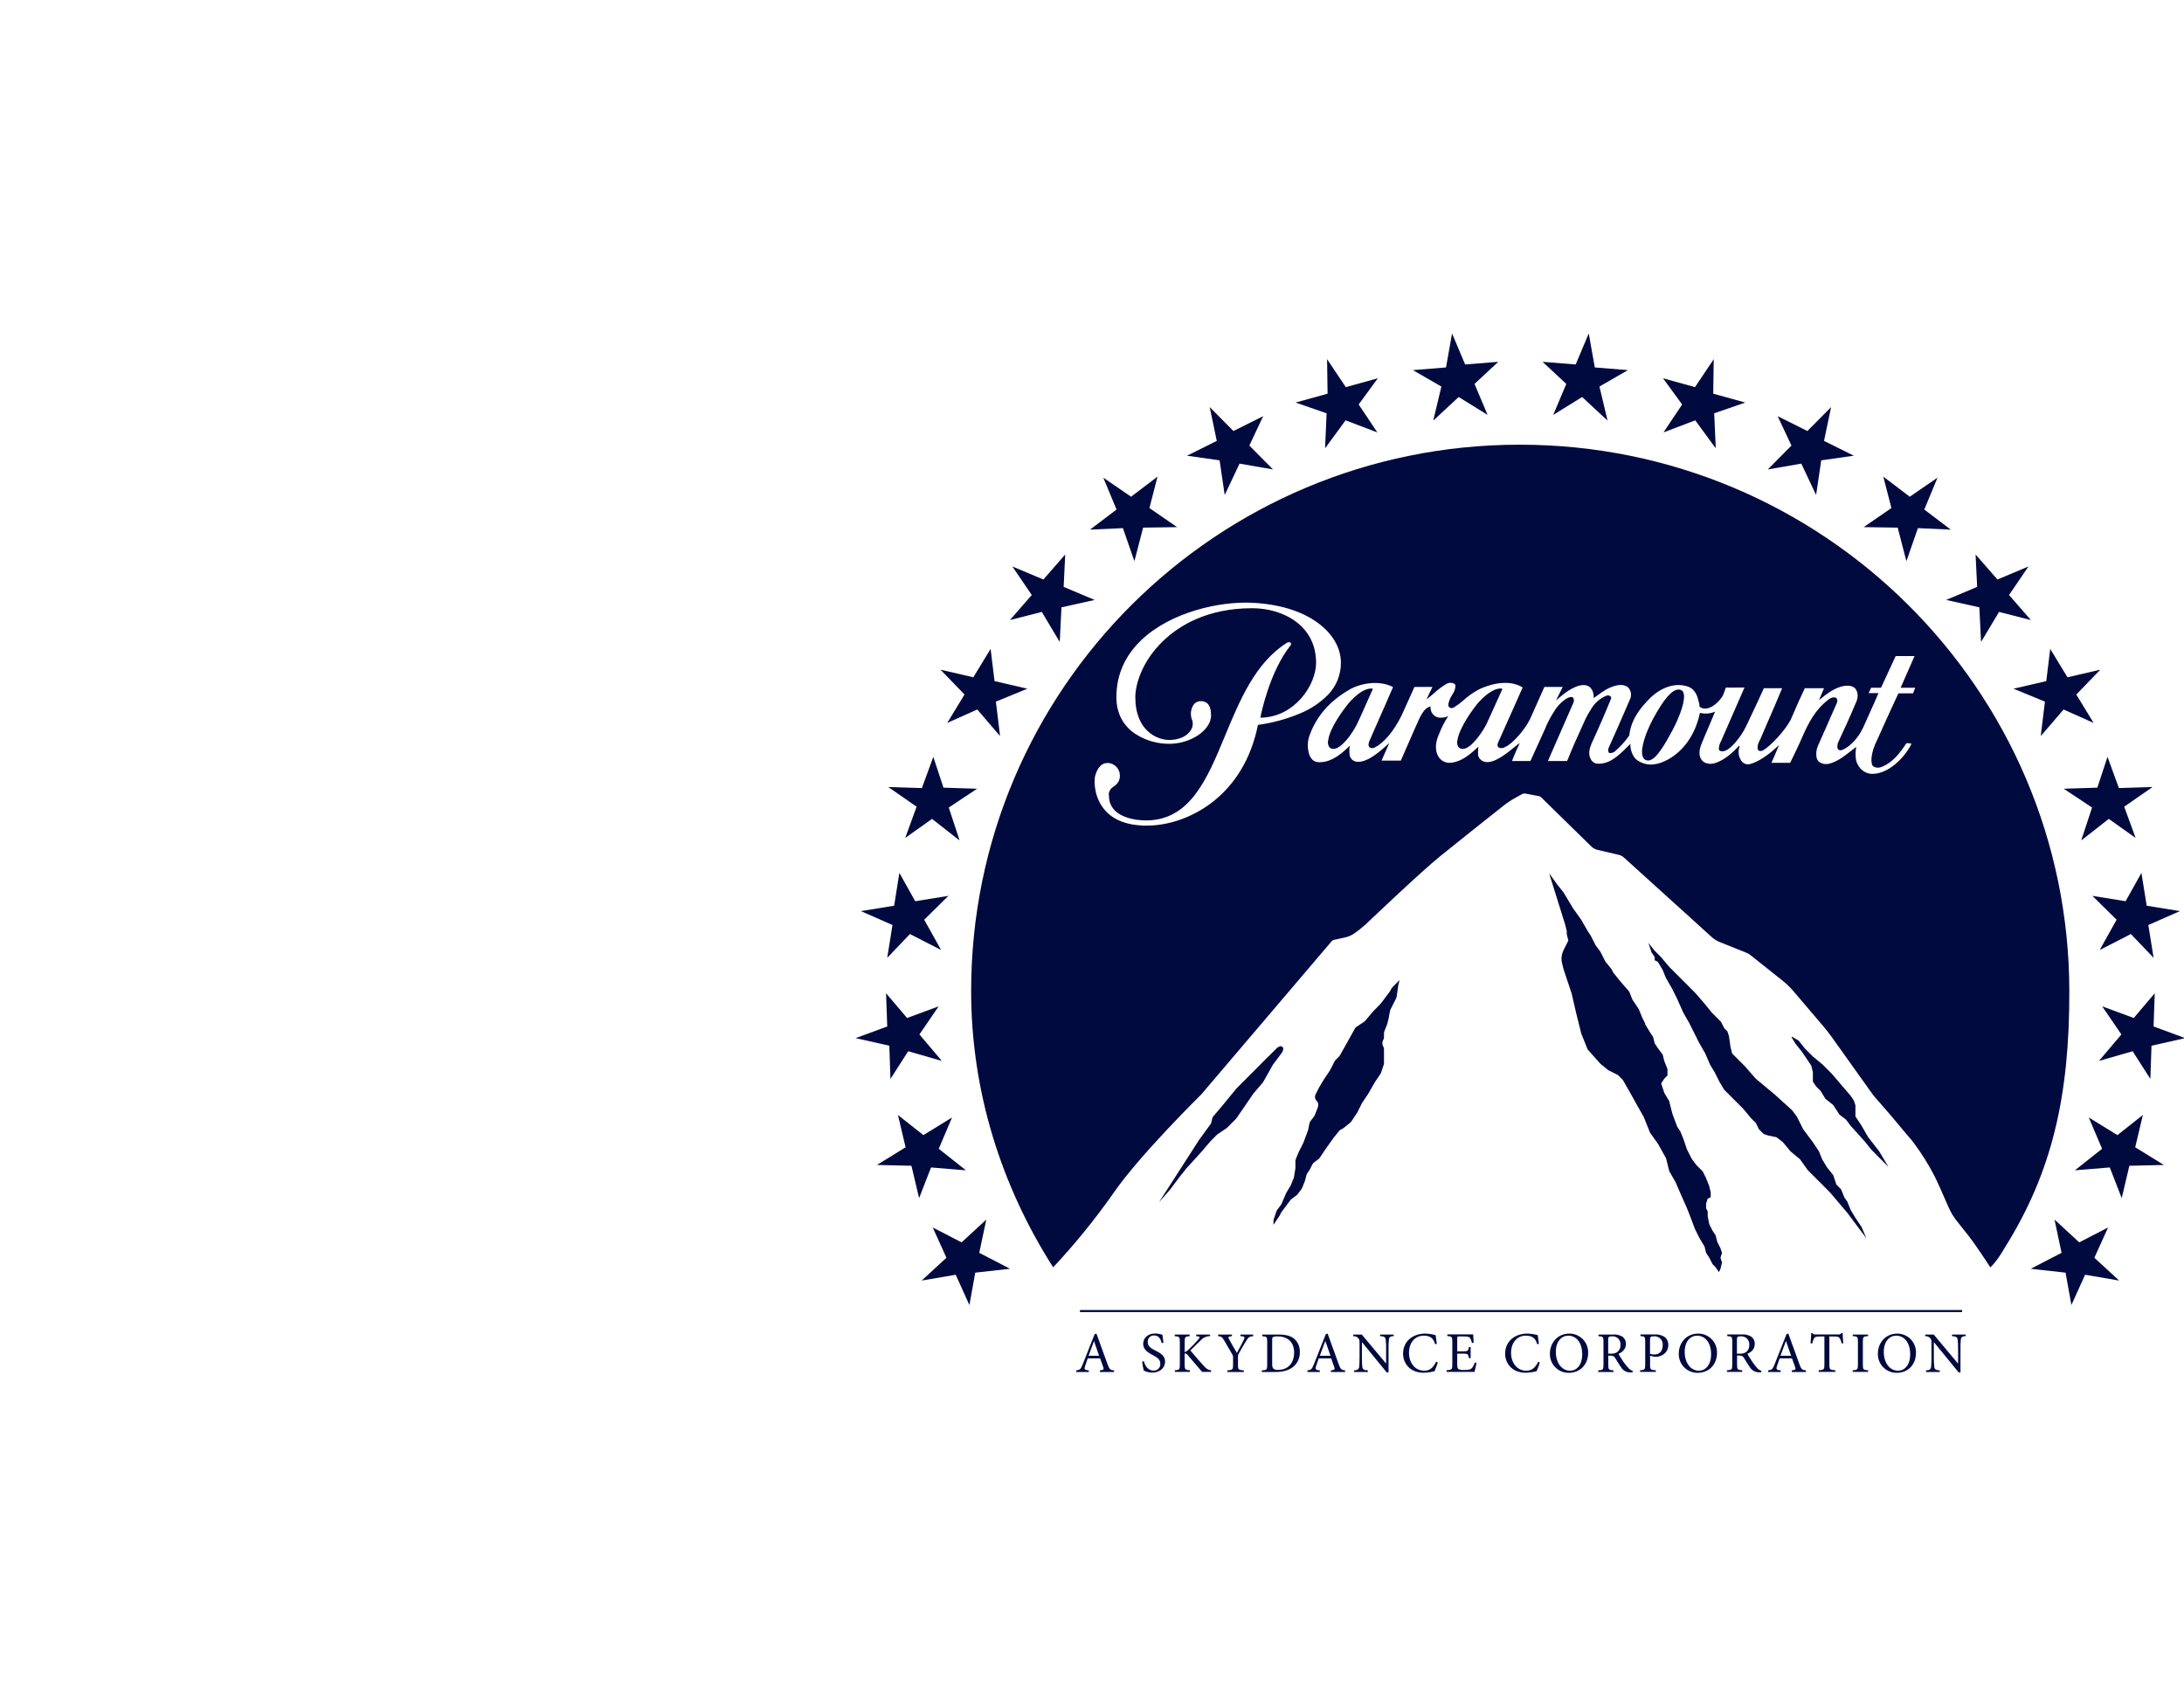
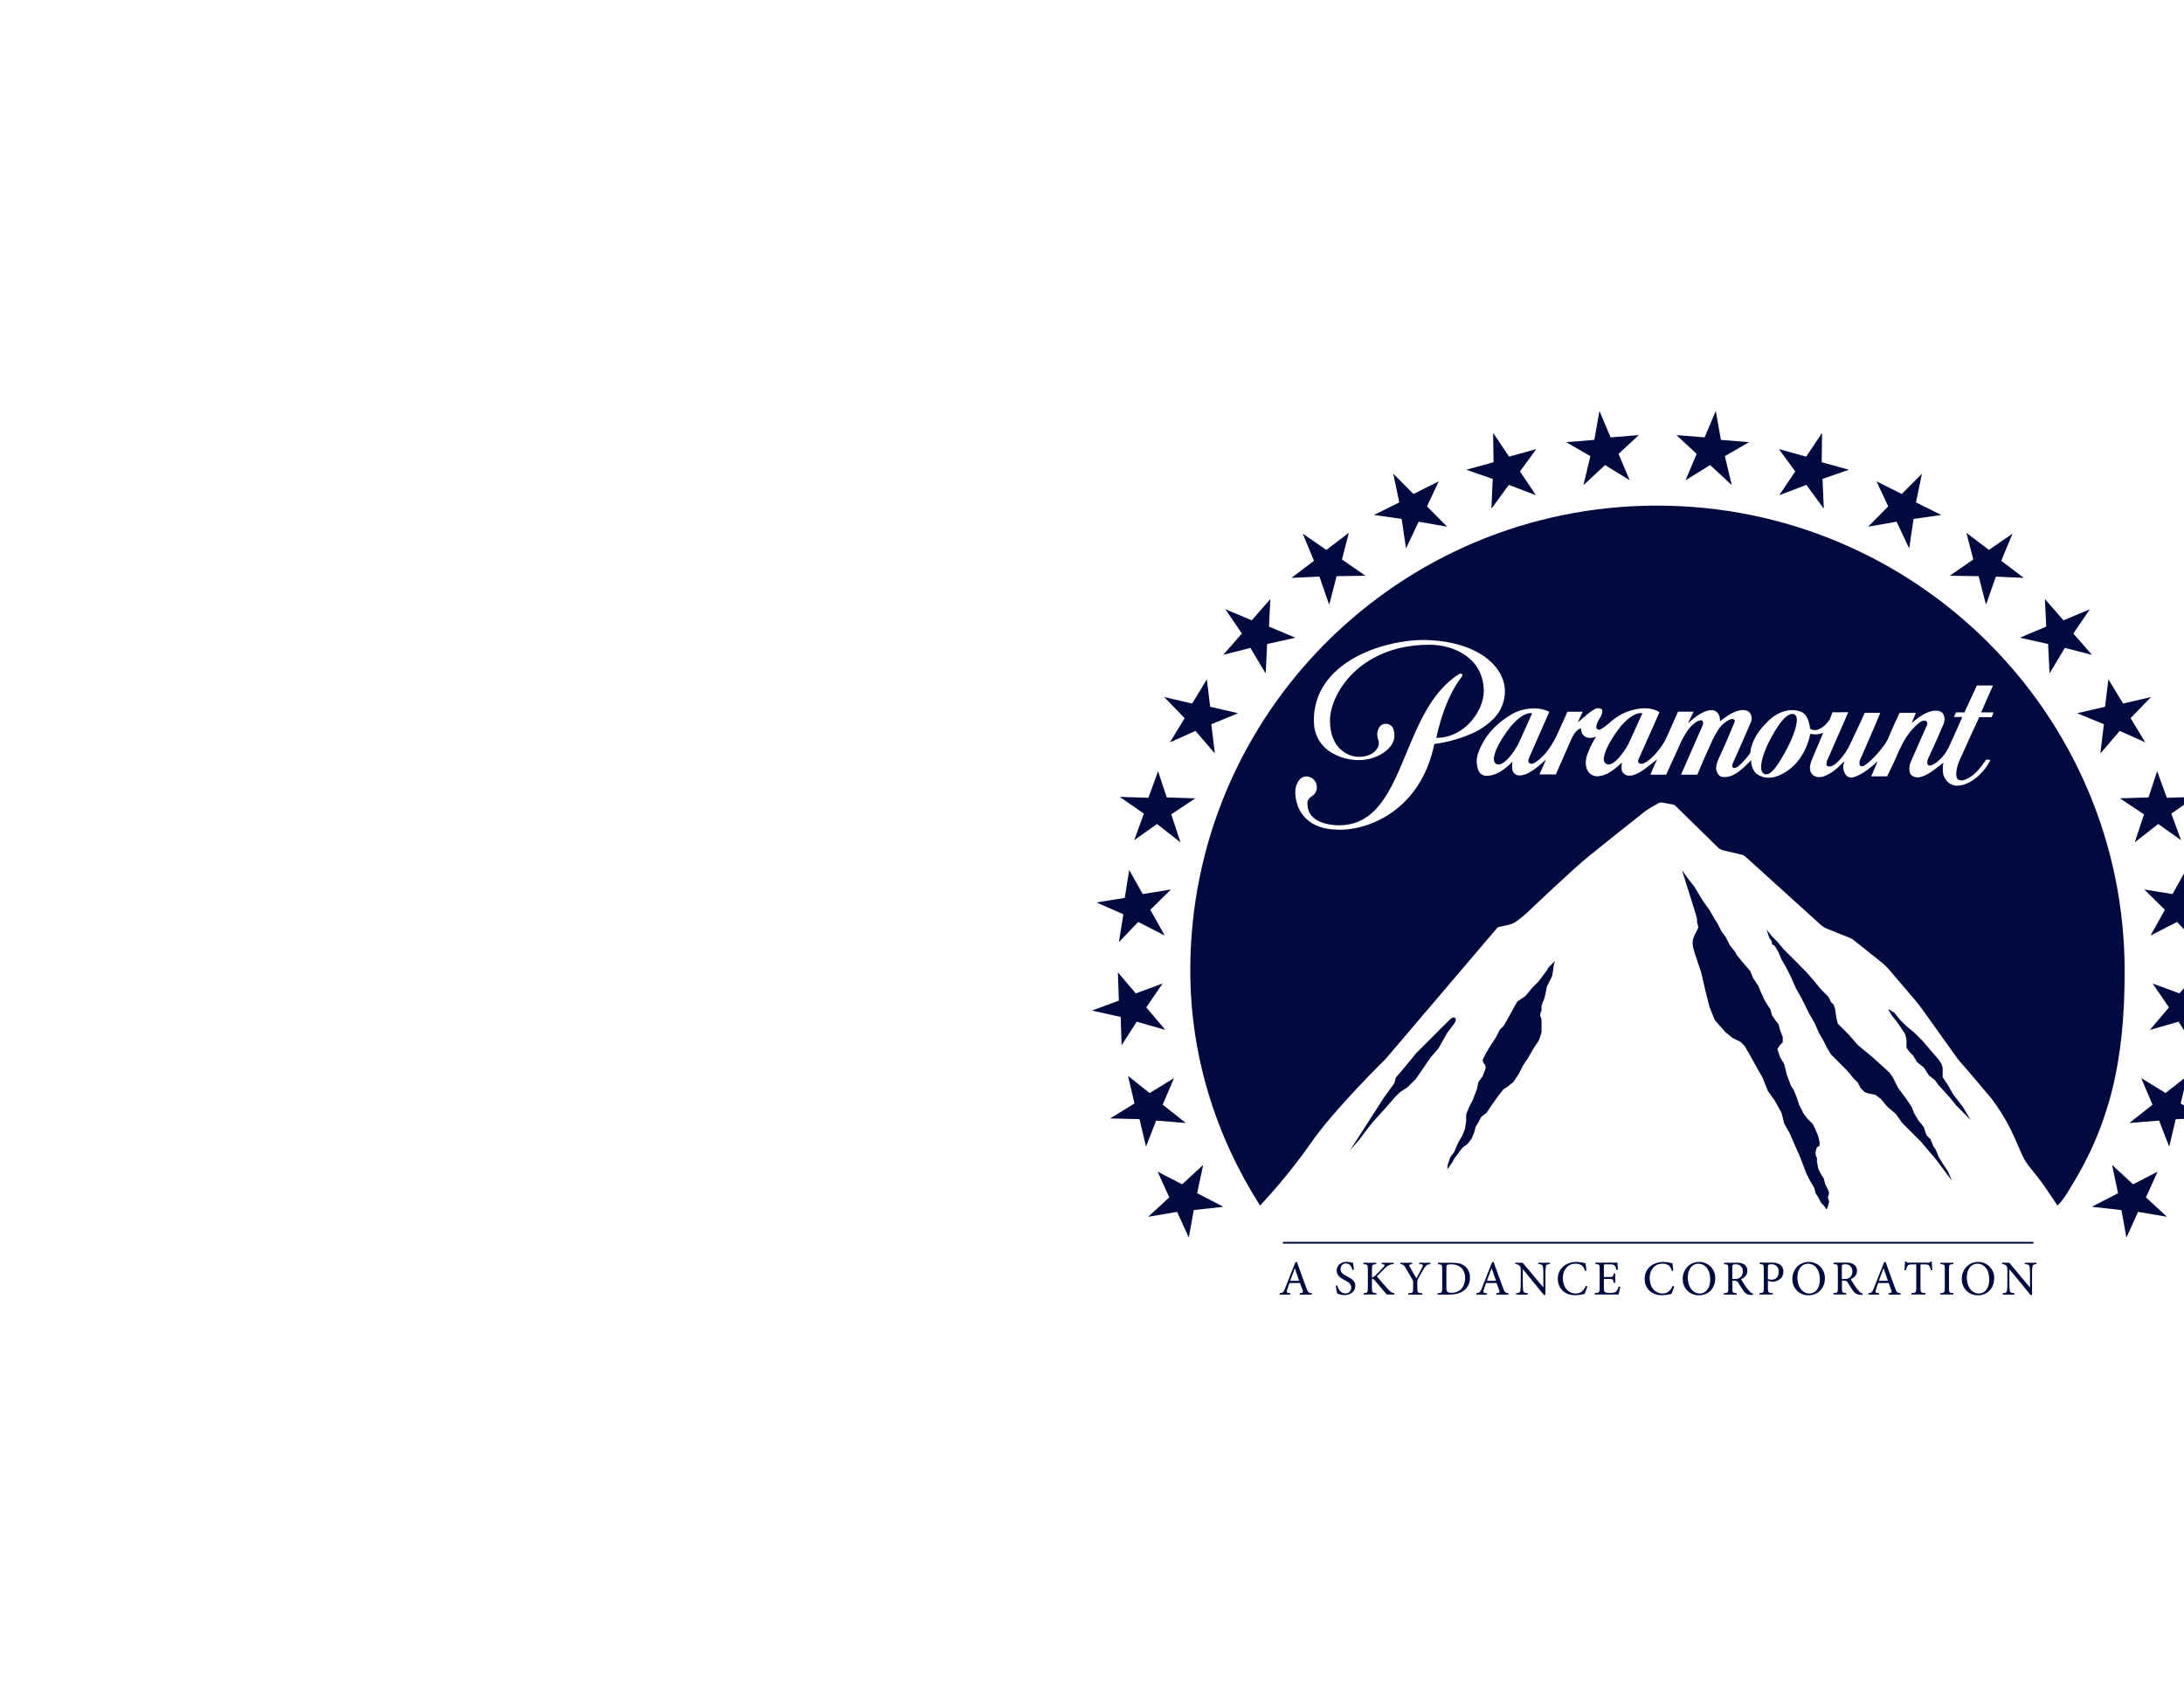
- <svg xmlns="http://www.w3.org/2000/svg" viewBox="-400 0 1021 485.88" width="357.771" height="279.508">
+ <svg xmlns="http://www.w3.org/2000/svg" viewBox="-600 0 1200 485.88" width="357.771" height="279.508">
  <defs>
    <style>.a{fill:#000a3f;}</style>
  </defs>
  <path class="a" d="M117.81,482c-1.74-4.69-3.55-9.81-5.23-14.44l-.84.24L106.12,482c-.94,2.37-1.32,2.53-3,2.77v.75H109v-.75c-2-.19-2.28-.46-1.68-2.16.35-1.13.76-2.26,1.19-3.47h5.78c.59,1.64,1.14,3.1,1.49,4.15s.11,1.26-1.6,1.48v.75h6.64v-.75C119,484.56,118.68,484.32,117.81,482Zm-8.92-4.07c.81-2.21,1.68-4.55,2.55-6.87h0l2.39,6.87Z" />
  <path class="a" d="M140,475.43c-2.14-1.11-3.44-2-3.44-4a2.83,2.83,0,0,1,3-3c2.36,0,3.06,1.86,3.55,3.58l.79-.16c-.22-1.7-.36-2.75-.46-3.72a11.43,11.43,0,0,0-3.42-.62c-3.5,0-5.59,2.21-5.59,4.8,0,3,2.74,4.39,4.48,5.3,2,1.08,3.52,2,3.52,4a3,3,0,0,1-3.25,3.23c-2.79,0-4-2.72-4.45-4.37l-.78.19a32,32,0,0,0,.73,4.18,9.48,9.48,0,0,0,1.33.56,9.33,9.33,0,0,0,2.65.41c3.61,0,6-2.26,6-5.09C144.73,477.77,142.16,476.5,140,475.43Z" />
  <path class="a" d="M162.87,482.78c-1.36-1.45-4.31-4.79-6.37-7.33,1.84-1.86,3.77-3.77,4.8-4.71a5.94,5.94,0,0,1,4.42-2V468h-6.51v.76l.6.08c1.24.13,1.24.4.46,1.37a61.37,61.37,0,0,1-4.56,4.77,4.72,4.72,0,0,1-1.89,1.24v-4.71c0-2.4.27-2.59,2.35-2.75V468h-7v.76c2.14.16,2.39.3,2.39,2.75V482c0,2.37-.25,2.56-2.31,2.72v.75h7.05v-.75c-2.22-.16-2.49-.35-2.49-2.72v-5.12c.46-.08.84,0,1.46.76,2.44,2.85,4.64,5.49,6.72,7.83h4.18v-.75C164.85,484.56,164.31,484.32,162.87,482.78Z" />
  <path class="a" d="M179.87,468.72c2.12.21,2.2.43,1.57,1.78-.76,1.64-2.22,4.28-3.22,6.06-1.17-2-2.5-4.23-3.64-6.39-.51-.89-.57-1.21,1.36-1.45V468h-6.48v.76c1.63.16,1.92.46,3,2.29,1.49,2.5,2.47,4.26,3.42,5.92a2.75,2.75,0,0,1,.56,1.59v3.59c0,2.29-.24,2.45-2.65,2.61v.75h7.67v-.75c-2.49-.16-2.71-.35-2.71-2.61v-3.67a3,3,0,0,1,.43-1.69c1.3-2.37,2.23-3.94,3.45-5.9,1.05-1.65,1.35-1.92,3.22-2.13V468h-6Z" />
  <path class="a" d="M197.71,468h-7.62v.79c2.09.16,2.31.27,2.31,2.58v10.8c0,2.29-.22,2.46-2.55,2.62v.72h6.42c3.34,0,6-.67,8.06-2.23a8.54,8.54,0,0,0,3.33-7.19,7.93,7.93,0,0,0-2.28-5.8C203.7,468.66,201.15,468,197.71,468Zm-.11,16.54c-2,0-2.87-.51-2.87-2.55V470.74c0-1.05.08-1.35.35-1.54a4.62,4.62,0,0,1,2.12-.32,8.46,8.46,0,0,1,4.6,1.1c2.17,1.27,3.2,3.67,3.2,6.44C205,480.73,202.67,484.5,197.6,484.5Z" />
  <path class="a" d="M225.88,482c-1.74-4.69-3.55-9.81-5.23-14.44l-.84.24L214.19,482c-.94,2.37-1.32,2.53-3,2.77v.75H217v-.75c-2-.19-2.28-.46-1.68-2.16.35-1.13.76-2.26,1.19-3.47h5.78c.59,1.64,1.14,3.1,1.49,4.15s.11,1.26-1.6,1.48v.75h6.64v-.75C227.1,484.56,226.75,484.32,225.88,482ZM217,477.93c.81-2.21,1.68-4.55,2.55-6.87h.05l2.39,6.87Z" />
  <path class="a" d="M245.16,468.72c1.87.11,2.52.46,2.65,1.67a37.46,37.46,0,0,1,.19,4.47v6.63h-.08L236.62,468h-4v.76a2.94,2.94,0,0,1,2.42,1c.48.64.54.75.54,2.72v5.92c0,2.48-.08,3.77-.16,4.61-.14,1.32-.82,1.67-2.39,1.75v.75h6.43v-.75c-1.85-.11-2.47-.43-2.61-1.81-.08-.78-.16-2.07-.16-4.55V471.6h.06l11.54,14.12h.84V474.86a36.18,36.18,0,0,1,.17-4.52c.11-1.19.76-1.54,2.27-1.62V468h-6.39Z" />
  <path class="a" d="M265.79,484.91c-4.12,0-7.1-3.45-7.1-8.49,0-4.09,2.41-7.89,6.94-7.89,2.93,0,4.55,1.16,5.26,4l.81-.18c-.16-1.46-.33-2.54-.54-4.07a21.17,21.17,0,0,0-4.8-.73c-6.05,0-10.44,3.74-10.44,9.4,0,4.28,3,8.92,9.71,8.92a22.92,22.92,0,0,0,5-.73,29.79,29.79,0,0,0,1.54-4.12l-.79-.3C270,483.43,268.56,484.91,265.79,484.91Z" />
  <path class="a" d="M288.13,483.64c-.6.7-1.35.92-3.42.92a6.22,6.22,0,0,1-2.82-.35c-.48-.35-.65-.92-.65-2.18v-5.1h2.58c2.36,0,2.55.17,2.9,2.11h.79v-5.18h-.79c-.35,1.81-.49,2-2.93,2h-2.55v-6.11c0-.81.06-.86.9-.86h2.06c1.95,0,2.68.19,3.06.75a6.7,6.7,0,0,1,.87,2.32l.79-.14c-.08-1.37-.22-3.2-.22-3.88H276.61v.76c2.11.19,2.33.27,2.33,2.69v10.72c0,2.19-.22,2.4-2.68,2.59v.75h13.06c.25-.83.79-3.36.95-4.25l-.81-.11A7.78,7.78,0,0,1,288.13,483.64Z" />
  <path class="a" d="M313.51,484.91c-4.12,0-7.11-3.45-7.11-8.49,0-4.09,2.42-7.89,6.94-7.89,2.93,0,4.56,1.16,5.26,4l.82-.18c-.16-1.46-.33-2.54-.54-4.07a21.28,21.28,0,0,0-4.8-.73c-6.05,0-10.44,3.74-10.44,9.4,0,4.28,2.95,8.92,9.7,8.92a22.81,22.81,0,0,0,5-.73,28.53,28.53,0,0,0,1.55-4.12l-.79-.3C317.74,483.43,316.27,484.91,313.51,484.91Z" />
  <path class="a" d="M333.68,467.56c-5.69,0-9.11,4.5-9.11,9.35a8.73,8.73,0,0,0,8.81,9c5,0,9.06-3.56,9.06-9.38A8.72,8.72,0,0,0,333.68,467.56Zm.27,17.35c-3.82,0-6.61-3.69-6.61-8.76s2.76-7.62,5.8-7.62c3.55,0,6.53,3,6.53,8.7C339.67,482.4,337,484.91,334,484.91Z" />
  <path class="a" d="M359.06,480.92c-.82-1.21-2-3-2.42-3.9,2-.87,3.45-2.29,3.45-4.61a4,4,0,0,0-1.79-3.53A7.72,7.72,0,0,0,354,468h-6.72v.76c2.11.19,2.33.27,2.33,2.56v10.83c0,2.29-.25,2.45-2.47,2.61v.75h7.13v-.75c-2.17-.16-2.41-.32-2.41-2.61v-4.29h.87c1.4,0,1.87.33,2.33,1.08.81,1.32,1.79,3,2.74,4.31a4.94,4.94,0,0,0,4.39,2.45c.32,0,.62,0,1,0l.1-.7a3.86,3.86,0,0,1-1.95-1.27A23,23,0,0,1,359.06,480.92Zm-3-4.74a4.48,4.48,0,0,1-2.95.75h-1.3v-6.62c0-.73.11-1.05.3-1.19a2.64,2.64,0,0,1,1.46-.27,3.66,3.66,0,0,1,4,4A3.86,3.86,0,0,1,356.07,476.18Z" />
  <path class="a" d="M378.14,469.1a7.53,7.53,0,0,0-4.55-1.14h-6.7v.76c2,.13,2.23.24,2.23,2.61v10.78c0,2.23-.22,2.45-2.39,2.61v.75h7.35v-.75c-2.44-.16-2.69-.3-2.69-2.59V477.9l2,.52c.3,0,.81,0,1.22,0,2.63-.35,5.29-2.05,5.29-5.53A4.46,4.46,0,0,0,378.14,469.1Zm-4.77,8.24a6.07,6.07,0,0,1-2-.32v-6.6c0-.76.08-1.08.3-1.27a2.55,2.55,0,0,1,1.52-.32A3.79,3.79,0,0,1,377.3,473C377.3,476.4,375.13,477.34,373.37,477.34Z" />
  <path class="a" d="M393.92,467.56c-5.69,0-9.11,4.5-9.11,9.35a8.74,8.74,0,0,0,8.81,9c5,0,9.06-3.56,9.06-9.38A8.72,8.72,0,0,0,393.92,467.56Zm.27,17.35c-3.82,0-6.61-3.69-6.61-8.76s2.76-7.62,5.8-7.62c3.55,0,6.54,3,6.54,8.7C399.92,482.4,397.2,484.91,394.19,484.91Z" />
  <path class="a" d="M419.3,480.92c-.81-1.21-1.95-3-2.41-3.9,2-.87,3.44-2.29,3.44-4.61a4,4,0,0,0-1.79-3.53,7.72,7.72,0,0,0-4.34-.92h-6.72v.76c2.11.19,2.33.27,2.33,2.56v10.83c0,2.29-.24,2.45-2.47,2.61v.75h7.13v-.75c-2.16-.16-2.41-.32-2.41-2.61v-4.29h.87c1.41,0,1.87.33,2.33,1.08.81,1.32,1.79,3,2.74,4.31a5,5,0,0,0,4.39,2.45c.33,0,.62,0,.95,0l.11-.7a3.82,3.82,0,0,1-1.95-1.27A23.85,23.85,0,0,1,419.3,480.92Zm-3-4.74a4.51,4.51,0,0,1-3,.75h-1.3v-6.62c0-.73.11-1.05.3-1.19a2.69,2.69,0,0,1,1.46-.27,3.67,3.67,0,0,1,4,4A3.86,3.86,0,0,1,416.32,476.18Z" />
  <path class="a" d="M441.26,482c-1.73-4.69-3.55-9.81-5.23-14.44l-.84.24L429.58,482c-.95,2.37-1.33,2.53-3,2.77v.75h5.88v-.75c-2-.19-2.27-.46-1.68-2.16.35-1.13.76-2.26,1.19-3.47h5.78c.6,1.64,1.14,3.1,1.49,4.15s.11,1.26-1.6,1.48v.75h6.64v-.75C442.48,484.56,442.13,484.32,441.26,482Zm-8.92-4.07c.81-2.21,1.68-4.55,2.55-6.87h.05l2.39,6.87Z" />
  <path class="a" d="M460.86,467.29a1.44,1.44,0,0,1-1.38.67H448.77c-.76,0-1.11,0-1.49-.67h-.54c-.06,1.48-.19,3.23-.33,4.85h.79a8.43,8.43,0,0,1,.87-2.4c.35-.62.89-.83,3.14-.83h1.68v13.25c0,2.13-.21,2.4-2.68,2.56v.75H458v-.75c-2.58-.16-2.79-.43-2.79-2.56V468.91h1.92c2,0,2.5.19,2.93.83a6.46,6.46,0,0,1,.87,2.4l.78-.08c-.13-1.56-.27-3.53-.27-4.77Z" />
  <path class="a" d="M466.12,468.72c2.23.16,2.44.32,2.44,2.61v10.78c0,2.29-.21,2.45-2.44,2.61v.75h7.19v-.75c-2.22-.16-2.44-.3-2.44-2.61V471.33c0-2.29.22-2.45,2.44-2.61V468h-7.19Z" />
  <path class="a" d="M487,467.56c-5.7,0-9.11,4.5-9.11,9.35a8.73,8.73,0,0,0,8.81,9c5,0,9-3.56,9-9.38A8.71,8.71,0,0,0,487,467.56Zm.27,17.35c-3.82,0-6.62-3.69-6.62-8.76s2.77-7.62,5.81-7.62c3.55,0,6.53,3,6.53,8.7C493,482.4,490.31,484.91,487.3,484.91Z" />
  <path class="a" d="M512.54,468v.76c1.87.11,2.52.46,2.66,1.67a39.89,39.89,0,0,1,.19,4.47v6.63h-.08L504,468h-4v.76a2.92,2.92,0,0,1,2.41,1c.49.64.54.75.54,2.72v5.92c0,2.48-.08,3.77-.16,4.61-.14,1.32-.81,1.67-2.39,1.75v.75h6.43v-.75c-1.84-.11-2.47-.43-2.6-1.81a44.46,44.46,0,0,1-.17-4.55V471.6h.06l11.55,14.12h.84V474.86a37,37,0,0,1,.16-4.52c.11-1.19.76-1.54,2.28-1.62V468Z" />
  <rect class="a" x="104.88" y="456.54" width="412.38" height="0.97" />
  <path class="a" d="M199.21,333.34a1.21,1.21,0,0,0-1.08,0l-.77.38a1.39,1.39,0,0,0-.31.23l-2.81,2.81-3,2.94-2.95,3-5.17,5.17L178,353l-.08.09-6.6,8.06-4.25,5a1.26,1.26,0,0,0-.26.5l-.61,2.45a1.33,1.33,0,0,1-.19.42l-5.75,7.9,0,.06L141.8,406.18l5.15-5.87.05-.07,4.41-5.88,2.92-3.65,0-.06,7.36-8.1,4.4-5.14.07-.06,2.84-2.84a.65.65,0,0,1,.18-.15l4.22-2.82a.9.9,0,0,0,.19-.15l4.27-4.27a2.09,2.09,0,0,0,.14-.17l8-11.67a.39.39,0,0,1,.08-.1l4.3-5a1.53,1.53,0,0,0,.14-.21L195,342a.6.6,0,0,1,.09-.15l4.25-5.68a1,1,0,0,0,.18-.34l.35-1A1.21,1.21,0,0,0,199.21,333.34Z" />
  <path class="a" d="M216,362c0,.05,0,.09-.05.13l-1.32,3.33a2.36,2.36,0,0,1-.33.58l-1.68,2.22a2.66,2.66,0,0,0-.46,1l-.58,2.93c0,.13-.07.26-.11.39l-2.09,5.59c0,.09-.07.17-.11.25l-2.11,4.2a1.54,1.54,0,0,0-.08.19L205.77,386a2.48,2.48,0,0,0-.18.93v3a2.73,2.73,0,0,1,0,.41l-.65,3.95a2.46,2.46,0,0,1-.15.53l-1.3,3.25a2,2,0,0,1-.18.36l-2,3.36a3,3,0,0,0-.16.31l-2,4.73a2.43,2.43,0,0,1-.3.52l-1.8,2.4a2.83,2.83,0,0,0-.37.71l-1.21,3.66a2.34,2.34,0,0,0-.13.79v1.8l1.47-2.21,1.39-2.08a1.82,1.82,0,0,0,.15-.27l.58-1.14a2.3,2.3,0,0,1,.23-.37l2.09-2.78,2-2.67a2.2,2.2,0,0,1,.5-.51l2.38-1.78a2.37,2.37,0,0,0,.5-.5l1.8-2.4a2.45,2.45,0,0,0,.32-.57l1.29-3.24a1.6,1.6,0,0,0,.1-.31l.6-2.38a2.66,2.66,0,0,1,.34-.77l1.15-1.73a1.74,1.74,0,0,0,.15-.26l1.15-2.29a2.65,2.65,0,0,1,.74-.89l2.14-1.59a2.61,2.61,0,0,0,.58-.62l2.71-4.08,3.66-5.11a.44.44,0,0,1,.08-.11l2.57-3.21a2.55,2.55,0,0,1,.84-.68l.74-.36a2.27,2.27,0,0,0,.46-.3l3.17-2.55a2.77,2.77,0,0,0,.52-.56l2.66-4a2.4,2.4,0,0,0,.16-.27l2.06-4.13a1.56,1.56,0,0,1,.16-.28l2.83-4.23.09-.15,2.86-5,.09-.15,2.72-4.07a2.31,2.31,0,0,0,.3-.61l1.24-3.72A2.66,2.66,0,0,0,247,341v-6.38a2.6,2.6,0,0,0-.26-1.13l-.21-.42a2.43,2.43,0,0,1-.27-1.12v-.29a2.47,2.47,0,0,1,.27-1.13l.21-.41A2.6,2.6,0,0,0,247,329v-1.87a2.48,2.48,0,0,1,.18-.93l1.24-3.11c0-.1.07-.2.1-.3l.69-2.72,0-.13.64-3.3a2.85,2.85,0,0,1,.22-.64l2.63-5.23a2.56,2.56,0,0,0,.24-.77l.66-4.64a2.38,2.38,0,0,1,0-.26l.71-2.82-3.41,3.4a2.6,2.6,0,0,0-.46.64l-.47.93a2.85,2.85,0,0,1-.23.37l-4.18,5.58a1.55,1.55,0,0,1-.24.27L241.86,317l-.16.17-3.38,4.07a2.45,2.45,0,0,1-.54.48l-3.61,2.41a2.47,2.47,0,0,0-.8.87L230,331.07l-3.54,6.34a2.46,2.46,0,0,1-.41.55l-1.68,1.69a2.51,2.51,0,0,0-.47.65l-2,3.93c0,.09-.1.18-.15.27l-2.87,4.3-2.17,3.61-.09.17L215,355.79a2.54,2.54,0,0,0,0,2.25,2.51,2.51,0,0,0,.47.65l.09.1a2.5,2.5,0,0,1,.6,2.56Z" />
  <path class="a" d="M369.14,322.67l-1.49-3h0l-1.5-3.74h0l-3-4.48v0l-1.48-3.72v0l-4.51-5.23-3-3.74h0l-.73-1.49h0l-3-3.75h0L348.16,289v0l-2.25-3v0l-2.26-4.49h0l-1.48-2.25h0l-3-5.23h0l-3.75-5.23h0l-2.24-3.76-2.25-3.73h0l-3-3.76h0l-3.46-4.85a.08.08,0,0,0-.14.07l7.35,23.53h0l.76,3v1.52l.74,3a.07.07,0,0,1,0,0l-2.24,4.48,0,.08a8.77,8.77,0,0,0-.68,6.08l.71,2.84h0l3.75,11.24h0l2.25,9.74,2.25,9h0l3,7.47a0,0,0,0,0,0,0l6,6.73h0l3.73,3h0l4.47,2.24,0,0,2.23,2.24,0,0,3,5.23,3.74,6.75,3,5.25h0l3,7.48h0l3.74,5.23h0l3.75,6.75h0l1.49,6s0,0,0,0l3,5.24h0l2.25,5.24,3,6.75,1.49,3.76,2.25,6h0l2.24,4.48h0l2.25,3.73v0l.74,3s0,0,0,0l1.49,2.23h0l1.5,3v0l1.47,1.48h0l1.51,2.25.74-1.49v0l.73-3a0,0,0,0,0,0,0l-.72-2.2a0,0,0,0,1,0-.05l.72-2.2a0,0,0,0,0,0,0l-.73-2.23h0l-.75-1.49-.75-1.5h0l-.75-3s0,0,0,0l-1.48-2.24h0l-1.5-3v0l-.74-3.74h0v-2.24s0,0,0,0l-.74-1.46v-2.26a0,0,0,0,1,0,0l.74-2.21s0,0,0,0l1.42-.72a.1.1,0,0,0,0-.07v-2.2l-.74-3h0l-1.49-3.73h0l-1.48-3,0,0-3-3h0l-2.22-3h0l-2.25-4.49h0l-1.5-4.49h0l-1.51-3.73v0l-1.49-2.24v0l-2.24-6h0l-1.51-6v0l-2.25-3.73v0l-.74-2.24-.74-2.21a.06.06,0,0,1,0-.07l1.46-2.21h0l1.48-1.48a.11.11,0,0,0,0-.06v-2.95a0,0,0,0,0,0,0l-1.49-3.73h0l-.74-3a0,0,0,0,0,0,0l-2.25-3h0l-1.49-2.24a0,0,0,0,0,0,0l-.74-3,0,0-1.48-2.24-2.25-3.75Z" />
  <polygon class="a" points="425.26 352.11 420.82 348.42 415.66 342.51 411.96 338.82 409.76 336.6 409.01 333.65 408.27 328.48 407.54 326.26 406.06 324.79 404.57 321.83 400.16 317.39 397.19 313.71 392.75 308.55 388.34 304.1 383.91 299.67 380.21 295.97 376.52 291.56 373.56 288.6 370.61 284.91 372.08 289.34 373.56 291.56 373.56 293.03 375.03 293.78 377.25 297.47 378.74 301.16 381.69 306.32 383.91 310.76 386.86 317.39 389.8 322.57 394.23 331.43 397.19 336.6 399.41 341.77 401.62 345.46 403.84 349.89 406.06 353.58 408.27 355.8 411.23 358.76 414.92 362.44 418.61 366.88 420.82 369.09 422.3 372.04 424.52 374.27 426.74 375 430.43 375.74 433.37 377.95 437.08 382.39 441.5 386.08 445.2 391.24 449.64 395.68 455.55 401.6 463.67 411.18 468.08 417.09 472.52 423 470.31 417.83 467.36 413.41 465.14 409.7 463.67 406.02 462.18 403.8 460.7 400.12 458.49 397.89 457.01 393.46 454.06 389.78 451.84 386.08 450.36 382.39 447.41 377.95 445.2 375 442.98 372.04 441.5 369.09 440.03 366.14 437.82 363.18 429.69 355.8 425.26 352.11" />
  <path class="a" d="M467.41,360.86l-.72-2.16a.08.08,0,0,0,0-.05l-1.46-2.18,0,0-4.42-5.16-4.42-5.17h0l-4.41-4.42h0L447.49,338h0l-3.68-3.68v0l-2.92-3.66-.05-.05-3-1.81a.2.2,0,0,0-.27.27l1.82,3v0l2.94,3.68h0l3,4.41,1.46,2.2a.14.14,0,0,1,0,.06l.72,2.91a.06.06,0,0,1,0,0v4.35a.17.17,0,0,0,0,.1L449,352l0,0,2.18,2.19,0,0,2.19,3.65.05,0,3.64,2.91,0,.05L460,365.3l.05,0,2.9,2.18,0,0,2.19,2.92v0l6.64,7.37h0l2.94,3.68h0l2.95,3,2.21,2.21,2.95,2.95-4.41-7.38v0l-5.16-6.62,0,0-2.94-5.15h0l-1.47-2.22-1.45-2.16a.19.19,0,0,1,0-.1v-5.09A.13.13,0,0,0,467.41,360.86Z" />
  <polygon class="a" points="585.51 417.95 572.03 424.91 560.47 414.26 563.76 429.81 550.28 436.78 549.42 437.27 565.63 439.07 568.36 454.21 574.77 440.05 590.68 442.77 579.1 432.1 585.51 417.95" />
  <polygon class="a" points="601.77 365.36 589.88 374.77 576.48 366.53 582.7 381.16 570.8 390.59 570.05 391.23 586.3 389.89 591.88 404.23 595.46 389.1 611.6 388.73 598.19 380.47 601.77 365.36" />
  <polygon class="a" points="581.32 340.07 596.99 335.56 605.28 348.51 605.81 332.98 621.55 329.43 606.78 323.98 607.32 308.46 597.51 320.02 582.75 314.58 591.73 327.71 581.92 339.29 581.32 340.07" />
  <polygon class="a" points="601.1 252.19 593.7 265.43 578.17 262.92 589.5 274.08 582.09 287.33 581.65 288.21 596.16 280.77 606.79 291.89 604.33 276.55 619.1 270.05 603.56 267.53 601.1 252.19" />
  <polygon class="a" points="564.77 212.84 578.02 221.63 573.27 236.05 573 237 585.83 226.94 598.38 235.84 593.04 221.24 606.31 212.04 590.57 212.53 585.24 197.94 580.49 212.34 564.77 212.84" />
  <polygon class="a" points="555.99 172.12 554.15 187.19 554.08 188.17 564.7 175.8 578.74 182.07 570.65 168.8 581.87 157.19 566.53 160.74 558.46 147.47 556.61 162.53 541.29 166.08 555.99 172.12" />
  <polygon class="a" points="509.81 124.58 525.33 128.04 526.07 143.2 526.16 144.18 534.53 130.18 549.43 133.99 539.21 122.28 548.29 108.93 533.78 115.03 523.57 103.33 524.3 118.48 509.81 124.58" />
  <polygon class="a" points="487.16 90.78 490.96 105.47 491.25 106.41 496.61 91.01 511.97 91.71 499.59 82.32 505.77 67.41 492.8 76.33 480.43 66.94 484.22 81.62 471.26 90.54 487.16 90.78" />
  <polygon class="a" points="442.09 60.85 448.56 74.58 449.02 75.45 451.41 59.32 466.64 57.15 452.72 50.23 456.02 34.43 444.94 45.61 431.04 38.68 437.49 52.41 426.42 63.58 442.09 60.85" />
  <polygon class="a" points="377.65 46.27 392.51 40.61 401.48 52.86 402.1 53.62 401.37 37.33 415.9 32.3 400.92 28.16 401.15 12.02 392.4 25.1 377.44 20.95 386.39 33.2 377.65 46.27" />
  <polygon class="a" points="326.12 38.08 339.64 29.71 350.76 40.05 351.51 40.68 347.72 24.82 361.04 17.14 345.55 15.89 342.73 0 336.61 14.5 321.13 13.26 332.23 23.59 326.12 38.08" />
  <polygon class="a" points="57.79 429.81 61.09 414.26 49.52 424.91 36.04 417.95 42.45 432.1 30.87 442.77 46.78 440.05 53.19 454.21 55.92 439.07 72.13 437.27 71.27 436.78 57.79 429.81" />
  <polygon class="a" points="51.5 391.23 50.76 390.59 38.86 381.16 45.07 366.53 31.68 374.77 19.78 365.36 23.36 380.47 9.96 388.73 26.09 389.1 29.67 404.23 35.25 389.89 51.5 391.23" />
  <polygon class="a" points="16.28 348.51 24.57 335.56 40.24 340.07 39.63 339.29 29.82 327.71 38.8 314.58 24.04 320.02 14.23 308.46 14.77 323.98 0 329.43 15.75 332.98 16.28 348.51" />
  <polygon class="a" points="14.77 291.89 25.39 280.77 39.9 288.21 39.46 287.33 32.05 274.08 43.38 262.92 27.86 265.43 20.45 252.19 18 267.53 2.46 270.05 17.23 276.55 14.77 291.89" />
  <polygon class="a" points="23.18 235.84 35.72 226.94 48.55 237 48.29 236.05 43.54 221.63 56.78 212.84 41.06 212.34 36.31 197.94 30.98 212.53 15.25 212.04 28.51 221.24 23.18 235.84" />
  <polygon class="a" points="42.82 182.07 56.86 175.8 67.48 188.17 67.4 187.19 65.56 172.12 80.27 166.08 64.94 162.53 63.1 147.47 55.02 160.74 39.68 157.19 50.9 168.8 42.82 182.07" />
  <polygon class="a" points="87.03 130.18 95.39 144.18 95.48 143.2 96.22 128.04 111.75 124.58 97.25 118.48 97.98 103.33 87.78 115.03 73.26 108.93 82.34 122.28 72.12 133.99 87.03 130.18" />
  <polygon class="a" points="124.95 91.01 130.3 106.41 130.59 105.47 134.39 90.78 150.29 90.54 137.34 81.62 141.13 66.94 128.76 76.33 115.78 67.41 121.97 82.32 109.58 91.71 124.95 91.01" />
  <polygon class="a" points="170.14 59.32 172.53 75.45 173 74.58 179.47 60.85 195.13 63.58 184.06 52.41 190.52 38.68 176.62 45.61 165.53 34.43 168.83 50.23 154.92 57.15 170.14 59.32" />
  <polygon class="a" points="220.18 37.33 219.46 53.62 220.07 52.86 229.04 40.61 243.9 46.27 235.16 33.2 244.12 20.95 229.15 25.1 220.4 12.02 220.63 28.16 205.65 32.3 220.18 37.33" />
  <path class="a" d="M385.85,166.69a3,3,0,0,0-1.14-.23c-3.08,0-7,4.56-12,13.86-3.23,6.07-6,13.8-4.79,17.37a2.64,2.64,0,0,0,1.35,1.67c3.8,2,8.6-6.34,12.72-14.09,3.37-6.37,6.23-14.21,5-17.34A2,2,0,0,0,385.85,166.69Z" />
  <path class="a" d="M302.27,166.16c-.12-.18-.41-.18-.69-.18-3.89,0-8.13,3.91-11,7.2-1.35,1.7-8.14,10.5-9.24,16.85a4,4,0,0,0,.49,3.33,2.53,2.53,0,0,0,2,.87c3.62,0,8.55-6.82,11-11.4v0c2.67-5.93,4.24-9.39,7.38-16.27A.38.38,0,0,0,302.27,166.16Z" />
  <path class="a" d="M241.68,166.14c-.1-.16-.33-.16-.49-.16-3.18,0-6.78,2.35-11,7.2-2.51,3.18-8.46,11.2-9.24,16.84a4,4,0,0,0,.5,3.39,2.34,2.34,0,0,0,1.84.82c3.44,0,8-5.71,11-11.38v0c1.47-3.09,2.5-5.42,3.7-8.12l.24-.55c.93-2.11,2-4.5,3.4-7.62A.4.4,0,0,0,241.68,166.14Z" />
  <path class="a" d="M310.47,52C168.83,52,54,166.31,54,307.38c0,47.14,14.18,91.31,38.35,129.21a320.86,320.86,0,0,0,28-34.46c12.25-17.89,41.27-46.42,41.27-46.42l60.92-71.58a1.83,1.83,0,0,1,1-.62l5.27-1.15a12.11,12.11,0,0,0,4.48-2,58.91,58.91,0,0,0,6-4.91c3.63-3.43,24.87-23.66,34-31.08,7.26-5.92,23.42-18.71,29.64-23.64a39.33,39.33,0,0,1,5.32-3.54l3.31-1.84a2.35,2.35,0,0,1,1.56-.24l6.33,1.18a2,2,0,0,1,1,.54l23.48,23a6.21,6.21,0,0,0,2.87,1.58l10,2.35a5.37,5.37,0,0,1,2.39,1.26l41.11,37.23a11.57,11.57,0,0,0,3.48,2.19l12.89,5.18a5.87,5.87,0,0,1,1.49.87l14.91,11.87A34.67,34.67,0,0,1,438,307l14.29,16.77c1.43,1.68,2.78,3.42,4.07,5.21l18.92,26.5a20.39,20.39,0,0,0,1.44,1.81c1.87,2.11,6.85,7.77,10.76,12.52,2.82,3.42,4.42,5.27,5.27,6.23a32.28,32.28,0,0,1,2.08,2.59,112.36,112.36,0,0,1,9.42,15.05c3.95,8,6.37,14.8,8.47,18.27s6.45,8.08,10.39,13.72,7.34,10.92,7.34,10.92,2.56-1.93,6.85-9.31l.09-.15c21.83-35,30.1-70.29,30-119.67C567.26,166.39,452.1,52,310.47,52ZM188.07,183c-3.06,15.38-10.57,28-21.72,36.44-8.92,6.77-19.92,10.64-30.23,10.64h-.44c-9.47-.08-16.32-3-20.36-8.8-4.22-6-3.8-13.19-3.31-14.58,1.12-3.91,3.06-5.9,5.76-5.9a5.86,5.86,0,0,1,5.77,5.94,5.47,5.47,0,0,1-2.62,4.83c-3.16,2-2.53,4.38-2.5,4.48v0c0,11,14.37,11.61,17.26,11.61,20.6,0,28.58-19.21,37-39.54,6.93-16.7,14.11-34,28.69-43.35.89-.62,1.65-.51,2-.14a1,1,0,0,1-.16,1.33c-9.68,12.25-13.67,31.81-14,33.66,15.91-.09,26.05-15.22,26.05-25.64,0-17.54-15.49-25.53-29.87-25.53-21.27,0-34.39,8.33-41.64,15.31-9.63,9.26-13,20-13,26.28,0,15.8,10.32,20,15.78,20,4.53,0,8.18-1.59,10-4.35a5.36,5.36,0,0,0,.83-4.83,7.68,7.68,0,0,1,.49-7.07,4,4,0,0,1,3.25-1.89h.09a4.44,4.44,0,0,1,3.33,1.15c1.1,1.1,1.65,3,1.65,5.53,0,6.82-9.47,13.26-19.5,13.26a29,29,0,0,1-16.17-4.8c-5.63-3.89-8.6-9.77-8.6-17,0-10.35,3.95-19.35,11.74-26.76,13.7-13,36.44-18.14,51.77-17.37,12.39.59,23,3.8,30.54,9.29,7,5.08,10.91,11.75,10.91,18.78a21.34,21.34,0,0,1-6.09,15,39.36,39.36,0,0,1-13.35,8.8A77.8,77.8,0,0,1,188.07,183Zm306.24-14.76h-6.85l0,.06c-3.51,7.48-6.43,14-9.52,20.88l0,0-1,2.18c-1.17,2.44-2.63,7.09-1.85,9.95a1.87,1.87,0,0,0,1,1.28,4.15,4.15,0,0,0,3.24.16c5.28-1.9,8.83-6.48,11.87-11.15l0,0v0l.07,0a4.56,4.56,0,0,1,2.17.19l.11.05,0,.11c-3.39,6.76-10.92,13.94-18.2,13.94H475a7.59,7.59,0,0,1-5.82-3.22,9.29,9.29,0,0,1-1.45-3,18.22,18.22,0,0,1,0-6.12l.05-.28-.23.17c-.8.59-1.58,1.21-2.38,1.84l-.06.05c-3.18,2.49-6.48,5.07-10.41,5.91-2.24.36-4.9-.5-5.43-2.81a9.2,9.2,0,0,1,.55-5.51c3.36-7.54,6.15-13.89,9.07-20.58a2.44,2.44,0,0,0-.11-1.47.81.81,0,0,0-.31-.42c-.68-.54-2.22-.43-3.48.56-6.39,4.79-9.55,11.12-12.24,17.2-1.86,4.33-4,8.7-5.83,12.46l0,.07h-8.78l.07-.17c1-2.25,2.41-5.54,3.48-8.19-4.7,4.57-9.66,7.87-13.38,8.87a3.76,3.76,0,0,1-4.48-1.85,7.12,7.12,0,0,1-.54-6.38v-.06a.16.16,0,0,0-.08-.17c-.08,0-.13,0-.3.09l0,0c-3.09,3.18-6.49,6.42-11,7.94-2.47.78-4.85.32-6.2-1.2-1.6-1.79-1.63-4.68-.1-8.13.3-.85,1-2.39,1.79-4.33l.37-.86c1.14-2.64,2.5-5.8,3.89-9.24l.12-.27-.27.11a10.65,10.65,0,0,1-6.56.51h-.06c-.21,0-.25.06-.25.23-2.21,10.31-8.11,18.4-16.2,22.21-4.92,2.35-9.29,2.25-13-.31-1.87-1.22-3.27-4.39-3.27-7.37v-.28l-.2.19c-.34.33-.69.68-1,1l-.1.09c-4.13,4.11-8.81,8.75-14.82,7.86a3.83,3.83,0,0,1-2.36-2c-1.37-2.47-.62-5,.4-7.45,3.08-6.63,5.86-13,9-20.69a1,1,0,0,0-.14-1.2,1.89,1.89,0,0,0-2.05-.31,14.71,14.71,0,0,0-6.85,5.86l-.36.59a38.82,38.82,0,0,0-2.42,4.27l-.25.55c-2.89,6.31-5.87,12.84-8.37,19.15l0,.07h-9l2.95-6.79c3.06-7,5.94-13.62,9-20.52.36-.81.22-2.14-.43-2.46-.84-.5-2.41.31-3.27.83a18.49,18.49,0,0,0-5.58,6.12,46.25,46.25,0,0,0-4.07,7.89l-6.78,14.93h-8.62l.06-.16c.44-1.15,1-2.59,1.59-3.85l0-.06,2-4.37-1.15.86-.48.39c-4.84,3.94-10.34,8.41-14.59,7.62a4.31,4.31,0,0,1-3.22-2.78,15.43,15.43,0,0,1,.12-4.39c-3.94,3.71-7.88,7-12.63,7.53a6,6,0,0,1-6.31-3.22c-1.45-2.65-1.24-6.5.56-10.29a39.28,39.28,0,0,1,4.05-7.91l.29-.42-.44.25a8.59,8.59,0,0,1-4.18.49,4.26,4.26,0,0,1-2.8-1.78h0c-.94-1-1-2.9-1-3.46a6.15,6.15,0,0,0-2.94,2,19.39,19.39,0,0,0-2.42,4.07l-.06.13-.19.4c-.05.1-.09.2-.14.31l-.21.46-7.89,18h-9l3.6-8.18-3.92,3.44.06-.09c-3.55,3-8,6-11.71,5.3A3.85,3.85,0,0,1,231,197.4a14.18,14.18,0,0,1,0-4.55l0-.13c-3.53,3.52-7.78,7.11-12.72,7.64-3.84.56-5.19-1.18-6.09-3.15a13.75,13.75,0,0,1,.35-10.16c3.3-8.63,9.38-15.41,18.6-20.71,5.08-2.82,13.52-4.37,20-1.09l.1.05-.05.1c-2.35,5.49-4.47,10.27-6.34,14.49l-.84,1.92c-1.23,2.77-2.5,5.63-3.84,8.74-.29.7-.85,2.41.27,3.07a2.41,2.41,0,0,0,2.12,0c4.43-2.21,8.91-7.5,12.61-14.9l6.07-13.46h8.41L268,168.67l-1.1,2.44,3.47-2.9a34.05,34.05,0,0,1,6.1-4.54,3.85,3.85,0,0,1,3.42.08,1.35,1.35,0,0,1,.49,1.39,7.11,7.11,0,0,1-1.46,3.67l0,.08c-.31.51-.63,1-.91,1.58-.76,1.7-1.07,3-.89,3.69a1.51,1.51,0,0,0,1.05.93,2.14,2.14,0,0,0,1.88-.53,24.4,24.4,0,0,0,3.55-2.58,37.69,37.69,0,0,1,7.9-5.64c2.88-1.36,12.86-5.43,20.2-.91l.09.06,0,.09c-1.06,2.38-2.06,4.61-3,6.76l-1.66,3.73c-2,4.51-4.18,9.39-6.7,15-.76,1.56-.2,2.13.22,2.54l0,0a3.12,3.12,0,0,0,3-.28c3.41-1.45,9.32-8.14,11.73-13.25,1.24-2.73,2.45-5.47,3.62-8.12l.69-1.56c.73-1.64,1.48-3.34,2.27-5.09l0-.07h8.6l-3.13,6.3.08-.06c.69-.56,1.36-1.12,1.92-1.6,2.8-2.4,8.08-6.29,12.17-5.35,2.38.5,3.63,3.35,3.43,5.69l0,.26.21-.15.68-.5.64-.46c2.55-1.88,5.18-3.82,8.81-4.73,2.72-.66,4.91-.21,6.15,1.27a5.13,5.13,0,0,1,.35,5.42c-3.14,7.29-7.39,17.07-9.79,22.29a2.43,2.43,0,0,0,0,2.32c.63.56,2,0,2.6-.32a38.85,38.85,0,0,0,7-7.69v-.06c.5-5.35,3.37-10.85,8.3-15.91,4.35-4.95,11.64-9.37,19.08-6.88,2.73.83,4.25,3.65,4.72,5.82.1.34.19.65.28.94l0,.09a7.33,7.33,0,0,1,.45,2.52v.06l0,0a4.39,4.39,0,0,0,3.6.77c2.91-.58,5.82-3.47,7.3-5.92.61-1.51,1.17-3.12,1.38-3.74l0-.09H407c1.47.09,3.63.06,5.9,0l.91,0h1.72l-.07.16-10.92,25a7.08,7.08,0,0,0-1,3.56.91.91,0,0,0,.33.74,2.53,2.53,0,0,0,2,.28c3.06-.53,8-6.58,10.42-11.63,1-2.05,1.8-3.84,2.59-5.48,1.93-4.06,3.75-7.9,5.68-12.25l0-.07h8.58l-.07.16c-2,4.93-4.28,10.12-6.27,14.7l-.06.13c-1.53,3.51-2.79,6.41-3.85,8.95-.75,1.39-1.51,2.8-1.1,4.77a1,1,0,0,0,.66.59,2.32,2.32,0,0,0,1.69-.2c3.86-2.21,10.54-9.59,13-14.35.39-.88.76-1.73,1.11-2.56l.27-.62c1.61-3.72,3.12-7.22,5.2-11.5l0-.07h9l-2.35,5.59.37-.31c3.6-2.94,7.19-5.63,11.39-6.35,2.85-.37,4.75.26,5.64,1.87,1.38,2.52.32,5.22-.6,7-2.37,5.74-5.29,12-7.88,17.59l-.06.14c-.34,1.29-.61,2.73.45,3.34a1.84,1.84,0,0,0,1.45,0c2.43-.76,7.07-4.45,9.78-10.27,1.05-2.38,2-4.38,2.85-6.31l.43-1c1.27-2.79,2.48-5.42,3.91-8.82l.08-.17h-4.61l1.18-2.52h4.61l6.85-14.79h8.82l-6.5,14.79h6.84Z" />
  <polygon class="a" points="270.04 40.68 270.79 40.05 281.91 29.71 295.44 38.08 289.32 23.59 300.43 13.26 284.95 14.5 278.82 0 276 15.89 260.51 17.14 273.83 24.82 270.04 40.68" />
</svg>
